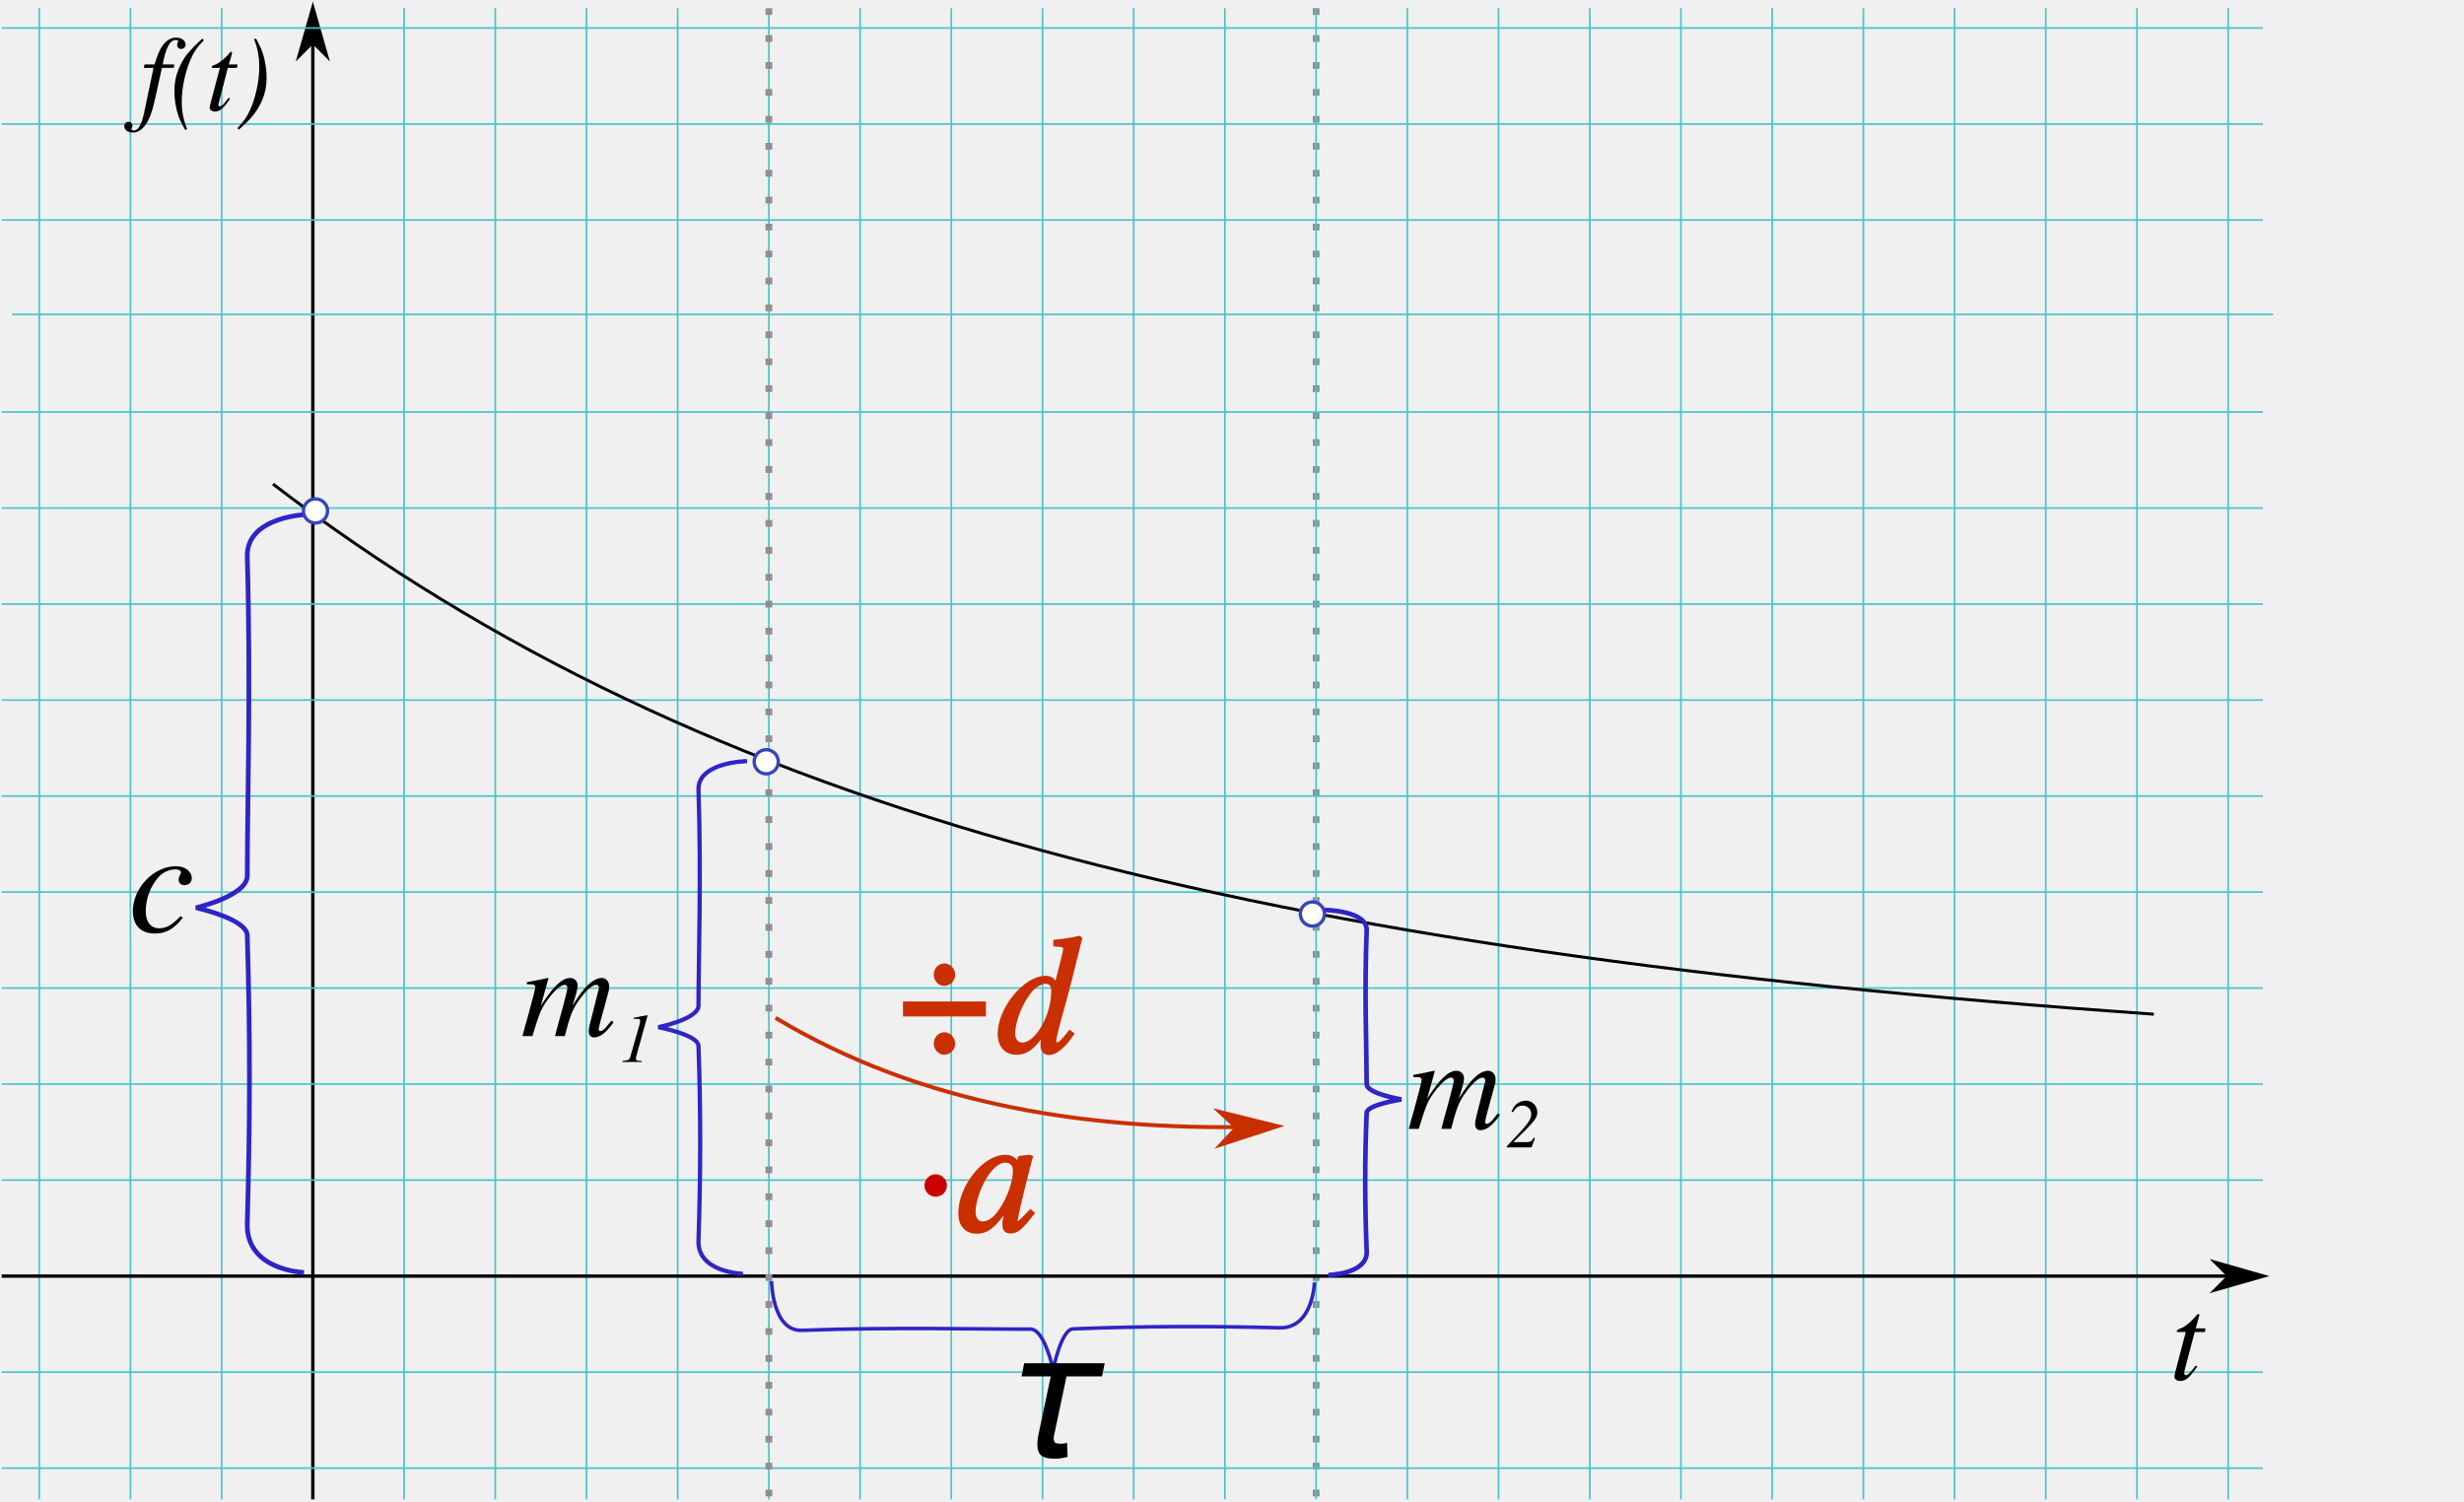
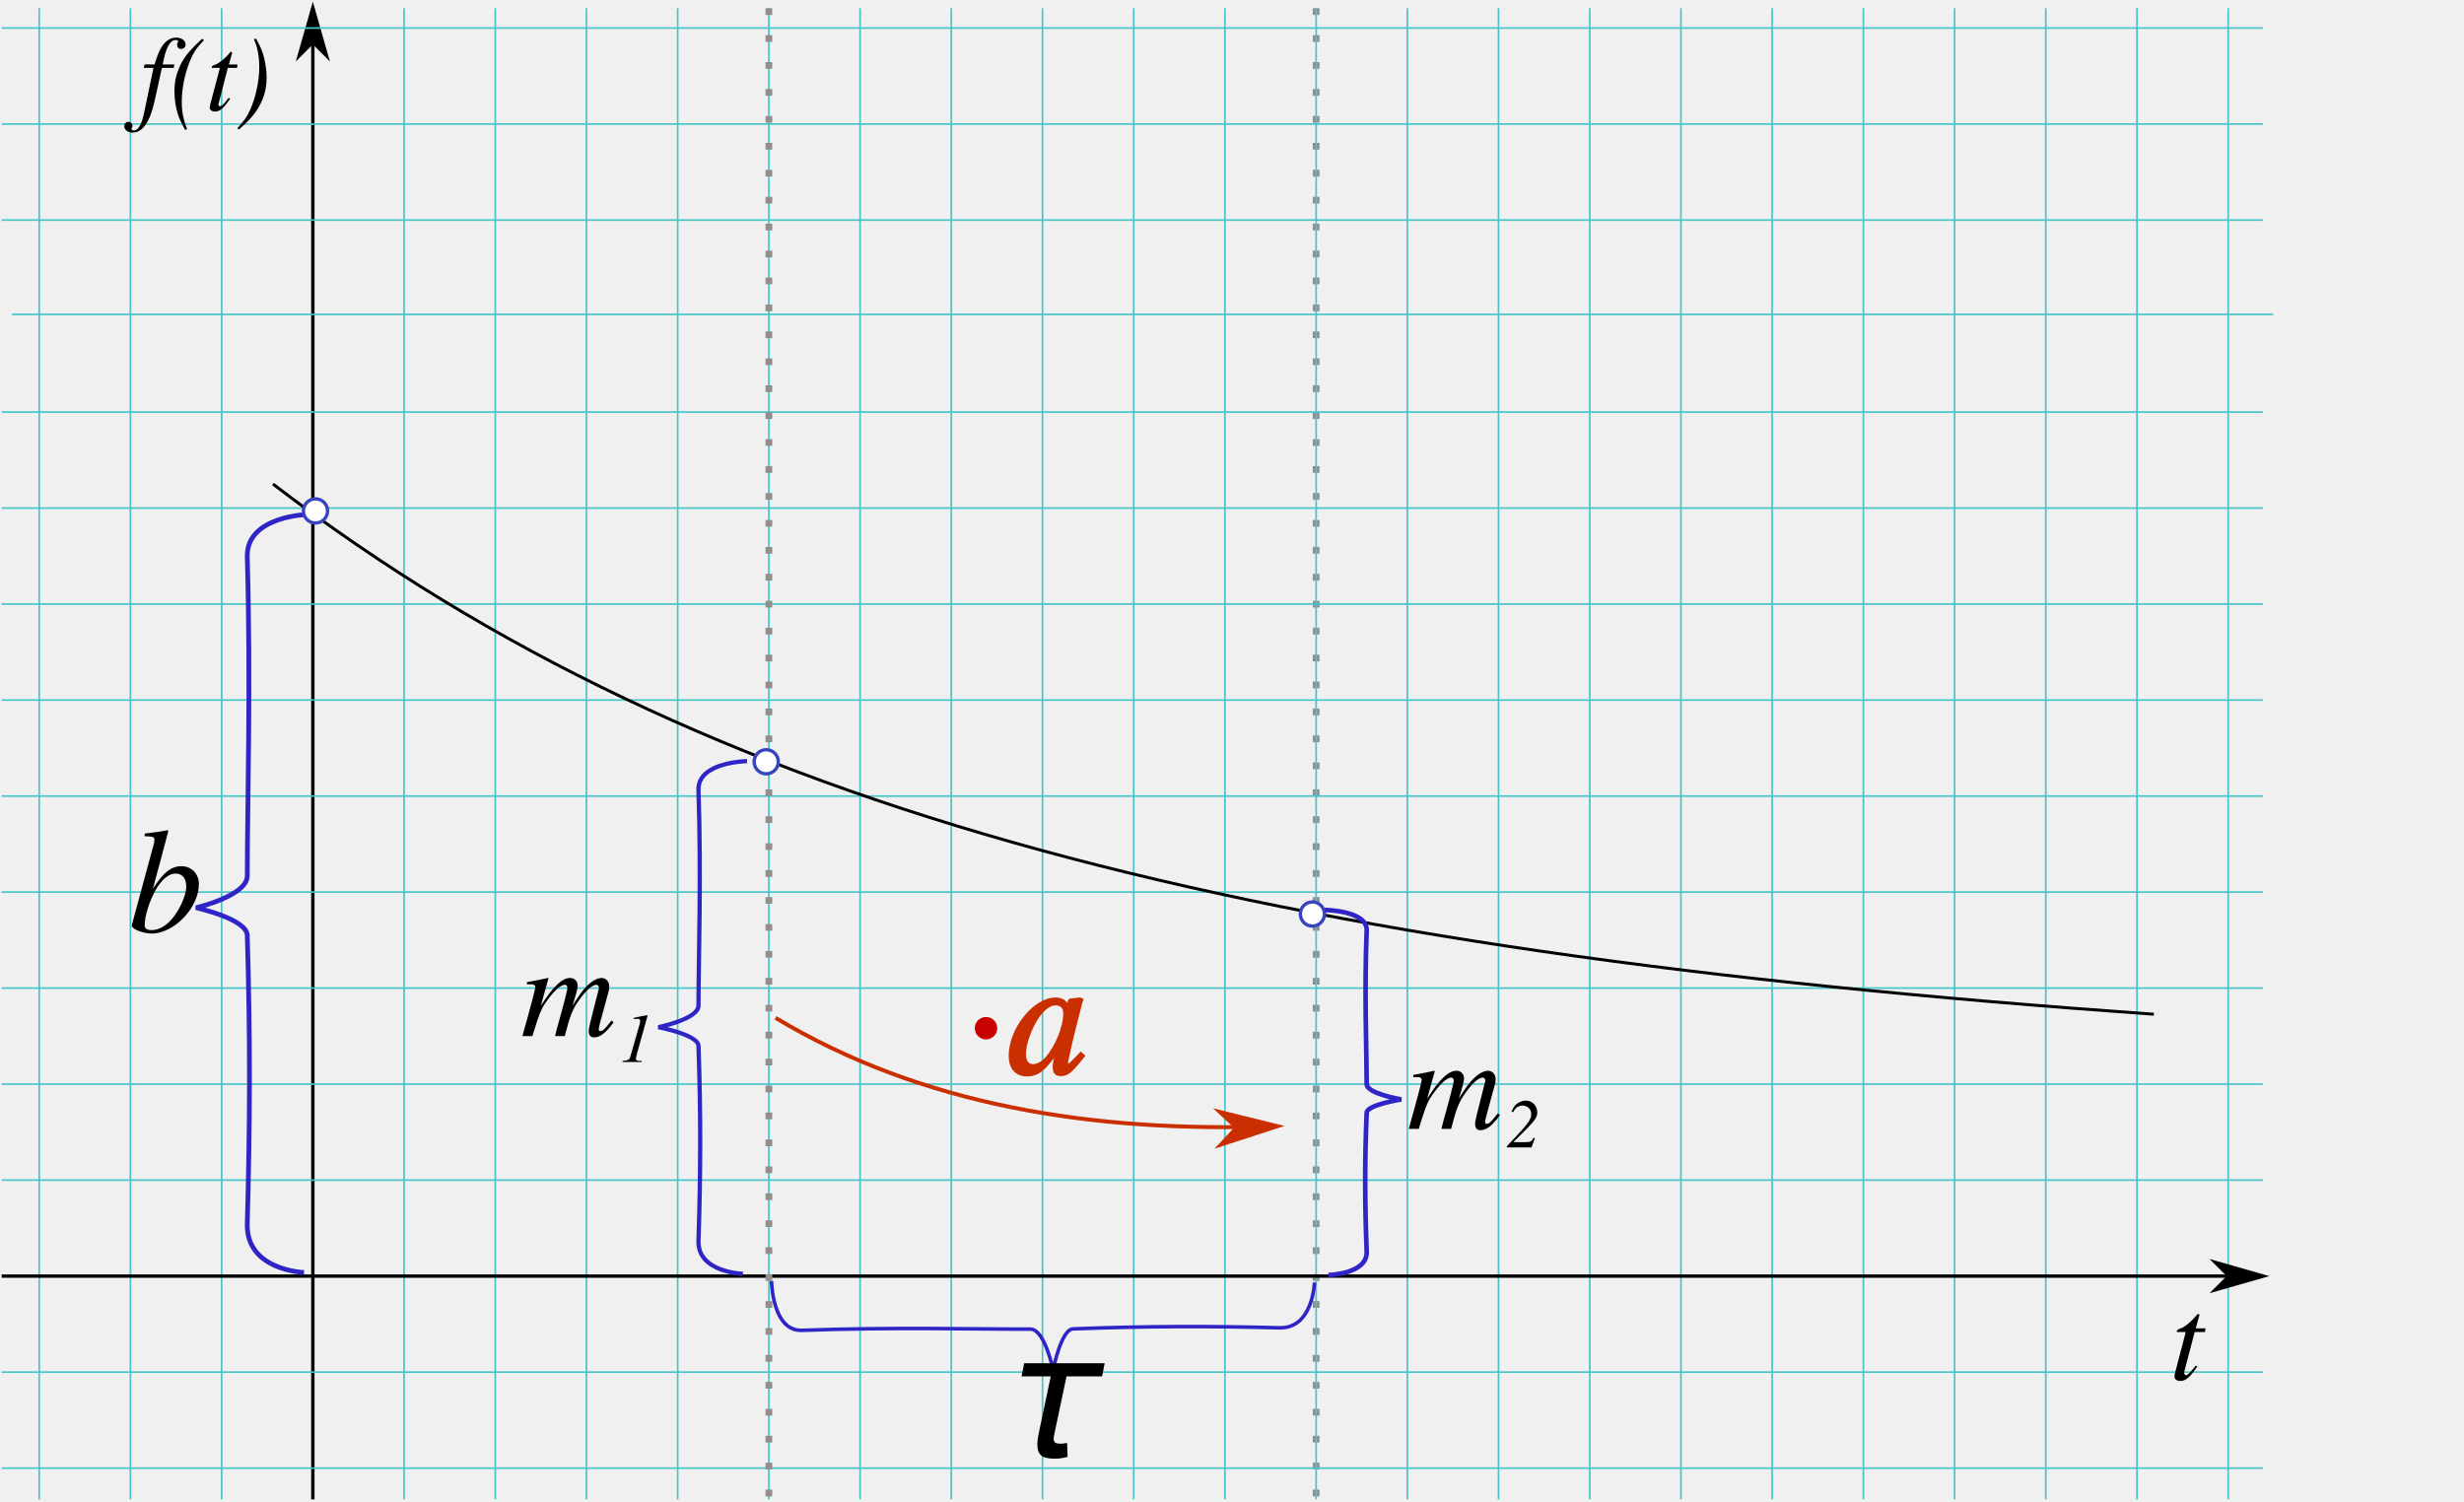
<svg xmlns="http://www.w3.org/2000/svg" width="146.361mm" height="89.167mm" viewBox="0 0 146.361 89.167" version="1.1" id="svg8">
  <defs id="defs2">
    <marker orient="auto" refY="0" refX="0" id="Arrow1Lstart" style="overflow:visible">
      <path id="path4824" d="M 0,0 5,-5 -12.5,0 5,5 Z" style="fill:#000000;fill-opacity:1;fill-rule:evenodd;stroke:#000000;stroke-width:1pt;stroke-opacity:1" transform="matrix(0.8,0,0,0.8,10,0)" />
    </marker>
    <marker style="overflow:visible" id="marker5132" refX="0" refY="0" orient="auto">
      <path transform="matrix(-0.8,0,0,-0.8,-10,0)" style="fill:#ca2f01;fill-opacity:1;fill-rule:evenodd;stroke:#ca2f01;stroke-width:1pt;stroke-opacity:1" d="M 0,0 5,-5 -12.5,0 5,5 Z" id="path5130" />
    </marker>
    <marker orient="auto" refY="0" refX="0" id="Arrow1Lend" style="overflow:visible">
      <path id="path4827" d="M 0,0 5,-5 -12.5,0 5,5 Z" style="fill:#000000;fill-opacity:1;fill-rule:evenodd;stroke:#000000;stroke-width:1pt;stroke-opacity:1" transform="matrix(-0.8,0,0,-0.8,-10,0)" />
    </marker>
    <marker orient="auto" refY="0" refX="0" id="Arrow1Lstart-3" style="overflow:visible">
      <path id="path4824-7" d="M 0,0 5,-5 -12.5,0 5,5 Z" style="fill:#938d8d;fill-opacity:1;fill-rule:evenodd;stroke:#938d8d;stroke-width:1pt;stroke-opacity:1" transform="matrix(0.8,0,0,0.8,10,0)" />
    </marker>
  </defs>
  <g id="layer1" transform="translate(-40.00298,-74.47591)">
    <path style="fill:none;stroke:#938d8d;stroke-width:0.4;stroke-linecap:butt;stroke-linejoin:miter;stroke-miterlimit:4;stroke-dasharray:0.4, 1.2;stroke-dashoffset:0;stroke-opacity:1" d="M 118.181,74.964 V 163.543" id="path815-7-4-5" />
    <path style="fill:none;stroke:#48c5c9;stroke-width:0.1;stroke-linecap:butt;stroke-linejoin:miter;stroke-miterlimit:4;stroke-dasharray:none;stroke-opacity:1" d="M 42.333,74.964 V 163.543" id="path815" />
    <path style="fill:none;stroke:#48c5c9;stroke-width:0.1;stroke-linecap:butt;stroke-linejoin:miter;stroke-miterlimit:4;stroke-dasharray:none;stroke-opacity:1" d="M 47.751,74.964 V 163.543" id="path815-3" />
    <path style="fill:none;stroke:#48c5c9;stroke-width:0.1;stroke-linecap:butt;stroke-linejoin:miter;stroke-miterlimit:4;stroke-dasharray:none;stroke-opacity:1" d="M 53.169,74.964 V 163.543" id="path815-6" />
    <path style="fill:none;stroke:#000000;stroke-width:0.2;stroke-linecap:butt;stroke-linejoin:miter;stroke-miterlimit:4;stroke-dasharray:none;stroke-opacity:1;marker-start:url(#Arrow1Lstart)" d="M 58.586,74.964 V 163.543" id="path815-7" />
    <path style="fill:none;stroke:#48c5c9;stroke-width:0.1;stroke-linecap:butt;stroke-linejoin:miter;stroke-miterlimit:4;stroke-dasharray:none;stroke-opacity:1" d="M 64.004,74.964 V 163.543" id="path815-5" />
    <path style="fill:none;stroke:#48c5c9;stroke-width:0.1;stroke-linecap:butt;stroke-linejoin:miter;stroke-miterlimit:4;stroke-dasharray:none;stroke-opacity:1" d="M 69.422,74.964 V 163.543" id="path815-35" />
    <path style="fill:none;stroke:#48c5c9;stroke-width:0.1;stroke-linecap:butt;stroke-linejoin:miter;stroke-miterlimit:4;stroke-dasharray:none;stroke-opacity:1" d="M 74.839,74.964 V 163.543" id="path815-62" />
    <path style="fill:none;stroke:#48c5c9;stroke-width:0.1;stroke-linecap:butt;stroke-linejoin:miter;stroke-miterlimit:4;stroke-dasharray:none;stroke-opacity:1" d="M 80.257,74.964 V 163.543" id="path815-9" />
    <path style="fill:none;stroke:#48c5c9;stroke-width:0.1;stroke-linecap:butt;stroke-linejoin:miter;stroke-miterlimit:4;stroke-dasharray:none;stroke-opacity:1" d="M 85.675,74.964 V 163.543" id="path815-1" />
    <path style="fill:none;stroke:#48c5c9;stroke-width:0.1;stroke-linecap:butt;stroke-linejoin:miter;stroke-miterlimit:4;stroke-dasharray:none;stroke-opacity:1" d="M 91.092,74.964 V 163.543" id="path815-2" />
    <path style="fill:none;stroke:#48c5c9;stroke-width:0.1;stroke-linecap:butt;stroke-linejoin:miter;stroke-miterlimit:4;stroke-dasharray:none;stroke-opacity:1" d="M 96.51,74.964 V 163.543" id="path815-70" />
    <path style="fill:none;stroke:#48c5c9;stroke-width:0.1;stroke-linecap:butt;stroke-linejoin:miter;stroke-miterlimit:4;stroke-dasharray:none;stroke-opacity:1" d="M 107.345,74.964 V 163.543" id="path815-93" />
    <path style="fill:none;stroke:#48c5c9;stroke-width:0.1;stroke-linecap:butt;stroke-linejoin:miter;stroke-miterlimit:4;stroke-dasharray:none;stroke-opacity:1" d="M 101.928,74.964 V 163.543" id="path815-60" />
    <path style="fill:none;stroke:#48c5c9;stroke-width:0.1;stroke-linecap:butt;stroke-linejoin:miter;stroke-miterlimit:4;stroke-dasharray:none;stroke-opacity:1" d="M 112.763,74.964 V 163.543" id="path815-626" />
    <path style="fill:none;stroke:#48c5c9;stroke-width:0.1;stroke-linecap:butt;stroke-linejoin:miter;stroke-miterlimit:4;stroke-dasharray:none;stroke-opacity:1" d="M 118.181,74.964 V 163.543" id="path815-18" />
    <path style="fill:none;stroke:#48c5c9;stroke-width:0.1;stroke-linecap:butt;stroke-linejoin:miter;stroke-miterlimit:4;stroke-dasharray:none;stroke-opacity:1" d="M 123.598,74.964 V 163.543" id="path815-79" />
    <path style="fill:none;stroke:#48c5c9;stroke-width:0.1;stroke-linecap:butt;stroke-linejoin:miter;stroke-miterlimit:4;stroke-dasharray:none;stroke-opacity:1" d="M 129.016,74.964 V 163.543" id="path815-20" />
    <path style="fill:none;stroke:#48c5c9;stroke-width:0.1;stroke-linecap:butt;stroke-linejoin:miter;stroke-miterlimit:4;stroke-dasharray:none;stroke-opacity:1" d="M 134.434,74.964 V 163.543" id="path815-23" />
    <path style="fill:none;stroke:#48c5c9;stroke-width:0.1;stroke-linecap:butt;stroke-linejoin:miter;stroke-miterlimit:4;stroke-dasharray:none;stroke-opacity:1" d="M 139.851,74.964 V 163.543" id="path815-75" />
    <path style="fill:none;stroke:#48c5c9;stroke-width:0.1;stroke-linecap:butt;stroke-linejoin:miter;stroke-miterlimit:4;stroke-dasharray:none;stroke-opacity:1" d="M 145.269,74.964 V 163.543" id="path815-92" />
    <path style="fill:none;stroke:#48c5c9;stroke-width:0.1;stroke-linecap:butt;stroke-linejoin:miter;stroke-miterlimit:4;stroke-dasharray:none;stroke-opacity:1" d="M 150.687,74.964 V 163.543" id="path815-28" />
    <path style="fill:none;stroke:#48c5c9;stroke-width:0.1;stroke-linecap:butt;stroke-linejoin:miter;stroke-miterlimit:4;stroke-dasharray:none;stroke-opacity:1" d="M 156.104,74.964 V 163.543" id="path815-97" />
    <path style="fill:none;stroke:#48c5c9;stroke-width:0.1;stroke-linecap:butt;stroke-linejoin:miter;stroke-miterlimit:4;stroke-dasharray:none;stroke-opacity:1" d="M 161.522,74.964 V 163.543" id="path815-36" />
    <path style="fill:none;stroke:#48c5c9;stroke-width:0.1;stroke-linecap:butt;stroke-linejoin:miter;stroke-miterlimit:4;stroke-dasharray:none;stroke-opacity:1" d="M 166.939,74.964 V 163.543" id="path815-12" />
    <path style="fill:none;stroke:#48c5c9;stroke-width:0.1;stroke-linecap:butt;stroke-linejoin:miter;stroke-miterlimit:4;stroke-dasharray:none;stroke-opacity:1" d="M 172.357,74.964 V 163.543" id="path815-931" />
    <path style="fill:none;stroke:#48c5c9;stroke-width:0.1;stroke-linecap:butt;stroke-linejoin:miter;stroke-miterlimit:4;stroke-dasharray:none;stroke-opacity:1" d="M 40.103,161.685 H 174.416" id="path4677" />
    <path style="fill:none;stroke:#48c5c9;stroke-width:0.1;stroke-linecap:butt;stroke-linejoin:miter;stroke-miterlimit:4;stroke-dasharray:none;stroke-opacity:1" d="M 40.103,81.844 H 174.416" id="path4677-9" />
    <path style="fill:none;stroke:#48c5c9;stroke-width:0.1;stroke-linecap:butt;stroke-linejoin:miter;stroke-miterlimit:4;stroke-dasharray:none;stroke-opacity:1" d="M 40.103,87.547 H 174.416" id="path4677-4" />
    <path style="fill:none;stroke:#48c5c9;stroke-width:0.1;stroke-linecap:butt;stroke-linejoin:miter;stroke-miterlimit:4;stroke-dasharray:none;stroke-opacity:1" d="m 40.103,138.873 c 44.771,0 89.542,0 134.313,0" id="path4677-7" />
    <path style="fill:none;stroke:#48c5c9;stroke-width:0.1;stroke-linecap:butt;stroke-linejoin:miter;stroke-miterlimit:4;stroke-dasharray:none;stroke-opacity:1" d="M 40.103,98.953 H 174.416" id="path4677-8" />
    <path style="fill:none;stroke:#48c5c9;stroke-width:0.1;stroke-linecap:butt;stroke-linejoin:miter;stroke-miterlimit:4;stroke-dasharray:none;stroke-opacity:1" d="M 40.103,104.656 H 174.416" id="path4677-45" />
    <path style="fill:none;stroke:#48c5c9;stroke-width:0.1;stroke-linecap:butt;stroke-linejoin:miter;stroke-miterlimit:4;stroke-dasharray:none;stroke-opacity:1" d="M 40.103,110.358 H 174.416" id="path4677-0" />
    <path style="fill:none;stroke:#48c5c9;stroke-width:0.1;stroke-linecap:butt;stroke-linejoin:miter;stroke-miterlimit:4;stroke-dasharray:none;stroke-opacity:1" d="M 40.103,116.061 H 174.416" id="path4677-3" />
    <path style="fill:none;stroke:#48c5c9;stroke-width:0.1;stroke-linecap:butt;stroke-linejoin:miter;stroke-miterlimit:4;stroke-dasharray:none;stroke-opacity:1" d="M 40.103,121.764 H 174.416" id="path4677-6" />
    <path style="fill:none;stroke:#48c5c9;stroke-width:0.1;stroke-linecap:butt;stroke-linejoin:miter;stroke-miterlimit:4;stroke-dasharray:none;stroke-opacity:1" d="M 40.103,127.467 H 174.416" id="path4677-1" />
    <path style="fill:none;stroke:#48c5c9;stroke-width:0.1;stroke-linecap:butt;stroke-linejoin:miter;stroke-miterlimit:4;stroke-dasharray:none;stroke-opacity:1" d="M 40.103,133.17 H 174.416" id="path4677-06" />
    <path style="fill:none;stroke:#48c5c9;stroke-width:0.1;stroke-linecap:butt;stroke-linejoin:miter;stroke-miterlimit:4;stroke-dasharray:none;stroke-opacity:1" d="M 40.72,93.151 H 175.032" id="path4677-32" />
    <path style="fill:none;stroke:#48c5c9;stroke-width:0.1;stroke-linecap:butt;stroke-linejoin:miter;stroke-miterlimit:4;stroke-dasharray:none;stroke-opacity:1" d="M 40.103,144.576 H 174.416" id="path4677-061" />
    <path style="fill:none;stroke:#000000;stroke-width:0.2;stroke-linecap:butt;stroke-linejoin:miter;stroke-miterlimit:4;stroke-dasharray:none;stroke-opacity:1;marker-end:url(#Arrow1Lend)" d="M 40.103,150.279 H 174.416" id="path4677-5" />
    <path style="fill:none;stroke:#48c5c9;stroke-width:0.1;stroke-linecap:butt;stroke-linejoin:miter;stroke-miterlimit:4;stroke-dasharray:none;stroke-opacity:1" d="M 40.103,155.982 H 174.416" id="path4677-54" />
    <path style="fill:none;stroke:#48c5c9;stroke-width:0.1;stroke-linecap:butt;stroke-linejoin:miter;stroke-miterlimit:4;stroke-dasharray:none;stroke-opacity:1" d="M 40.103,76.141 H 174.416" id="path4677-76" />
    <text xml:space="preserve" style="font-style:normal;font-variant:normal;font-weight:normal;font-stretch:normal;font-size:6.381px;line-height:1.25;font-family:Grey;-inkscape-font-specification:Grey;letter-spacing:0px;word-spacing:0px;fill:#000000;fill-opacity:1;stroke:none;stroke-width:0.16" x="48.323" y="81.04" id="text5204">
      <tspan id="tspan5202" x="48.323" y="81.04" style="stroke-width:0.16;-inkscape-font-specification:'times Italic';font-family:times;font-weight:normal;font-style:italic;font-stretch:normal;font-variant:normal">f(t)</tspan>
    </text>
    <text xml:space="preserve" style="font-style:normal;font-variant:normal;font-weight:normal;font-stretch:normal;font-size:7.121px;line-height:1.25;font-family:Grey;-inkscape-font-specification:Grey;letter-spacing:0px;word-spacing:0px;fill:#000000;fill-opacity:1;stroke:none;stroke-width:0.178" x="168.899" y="156.431" id="text5208">
      <tspan id="tspan5206" x="168.899" y="156.431" style="stroke-width:0.178;-inkscape-font-specification:'times Italic';font-family:times;font-weight:normal;font-style:italic;font-stretch:normal;font-variant:normal">t</tspan>
    </text>
    <path style="fill:none;stroke:#000000;stroke-width:0.178px;stroke-linecap:butt;stroke-linejoin:miter;stroke-opacity:1" d="m 56.218,103.229 c 25.815,19.746 58.524,27.746 111.722,31.494" id="path5242" />
    <circle style="opacity:1;fill:#ffffff;fill-opacity:1;stroke:#3745bc;stroke-width:0.2;stroke-linecap:square;stroke-linejoin:round;stroke-miterlimit:4;stroke-dasharray:none;stroke-dashoffset:0;stroke-opacity:1" id="path5210-9" cx="117.96" cy="128.77" r="0.717" />
    <path style="fill:none;stroke:#938d8d;stroke-width:0.4;stroke-linecap:butt;stroke-linejoin:miter;stroke-miterlimit:4;stroke-dasharray:0.4, 1.2;stroke-dashoffset:0;stroke-opacity:1" d="M 85.675,74.964 V 163.543" id="path815-7-4" />
    <circle style="opacity:1;fill:#ffffff;fill-opacity:1;stroke:#3745bc;stroke-width:0.2;stroke-linecap:square;stroke-linejoin:round;stroke-miterlimit:4;stroke-dasharray:none;stroke-dashoffset:0;stroke-opacity:1" id="path5210" cx="85.516" cy="119.726" r="0.717" />
    <path style="fill:none;stroke:#2f24c5;stroke-width:0.282;stroke-linecap:butt;stroke-linejoin:miter;stroke-miterlimit:4;stroke-dasharray:none;stroke-dashoffset:0;stroke-opacity:1" d="m 58.063,150.063 c 0,0 -3.452,-0.105 -3.372,-2.902 0.162,-5.683 0.184,-11.198 0,-17.124 -0.031,-0.984 -3.046,-1.64 -3.046,-1.64 0,0 3.045,-0.702 3.046,-1.892 0.003,-4.07 0.217,-11.422 0,-18.949 -0.071,-2.467 3.686,-2.529 3.686,-2.529 v 0 0" id="path5858" />
    <path style="fill:none;stroke:#2f24c5;stroke-width:0.252;stroke-linecap:butt;stroke-linejoin:miter;stroke-miterlimit:4;stroke-dasharray:none;stroke-dashoffset:0;stroke-opacity:1" d="m 84.134,150.142 c 0,0 -2.703,-0.071 -2.641,-1.962 0.127,-3.842 0.144,-7.572 0,-11.579 -0.024,-0.665 -2.385,-1.109 -2.385,-1.109 0,0 2.384,-0.475 2.385,-1.28 0.003,-2.752 0.17,-7.723 0,-12.813 -0.056,-1.668 2.886,-1.71 2.886,-1.71 v 0 0" id="path5858-4" />
    <path style="fill:none;stroke:#2f24c5;stroke-width:0.276;stroke-linecap:butt;stroke-linejoin:miter;stroke-miterlimit:4;stroke-dasharray:none;stroke-dashoffset:0;stroke-opacity:1" d="m 118.907,150.216 c 0,0 2.331,-0.051 2.277,-1.397 -0.109,-2.737 -0.124,-5.393 0,-8.246 0.021,-0.474 2.056,-0.79 2.056,-0.79 0,0 -2.056,-0.338 -2.056,-0.911 -0.002,-1.96 -0.147,-5.5 0,-9.125 0.048,-1.188 -2.488,-1.218 -2.488,-1.218 v 0 0" id="path5858-43" />
    <text xml:space="preserve" style="font-style:normal;font-variant:normal;font-weight:normal;font-stretch:normal;font-size:8.851px;line-height:1.25;font-family:Grey;-inkscape-font-specification:Grey;letter-spacing:0px;word-spacing:0px;fill:#000000;fill-opacity:1;stroke:none;stroke-width:0.221" x="47.628" y="129.839" id="text929">
-       <tspan id="tspan927" x="47.628" y="129.839" style="font-style:italic;font-variant:normal;font-weight:normal;font-stretch:normal;font-family:times;-inkscape-font-specification:'times Italic';stroke-width:0.221">c</tspan>
+       <tspan id="tspan927" x="47.628" y="129.839" style="font-style:italic;font-variant:normal;font-weight:normal;font-stretch:normal;font-family:times;-inkscape-font-specification:'times Italic';stroke-width:0.221">b</tspan>
    </text>
    <g id="g1219" transform="translate(3.36713,11.04495)">
      <text id="text933" y="124.976" x="67.573" style="font-style:normal;font-variant:normal;font-weight:normal;font-stretch:normal;font-size:7.805px;line-height:1.25;font-family:Grey;-inkscape-font-specification:Grey;letter-spacing:0px;word-spacing:0px;fill:#000000;fill-opacity:1;stroke:none;stroke-width:0.195" xml:space="preserve">
        <tspan style="font-style:italic;font-variant:normal;font-weight:normal;font-stretch:normal;font-family:times;-inkscape-font-specification:'times Italic';stroke-width:0.195" y="124.976" x="67.573" id="tspan931">m</tspan>
      </text>
      <text id="text937" y="126.515" x="73.412" style="font-style:normal;font-variant:normal;font-weight:normal;font-stretch:normal;font-size:4.111px;line-height:1.25;font-family:Grey;-inkscape-font-specification:Grey;letter-spacing:0px;word-spacing:0px;fill:#000000;fill-opacity:1;stroke:none;stroke-width:0.103" xml:space="preserve">
        <tspan style="font-style:italic;font-variant:normal;font-weight:normal;font-stretch:normal;font-family:times;-inkscape-font-specification:'times Italic';stroke-width:0.103" y="126.515" x="73.412" id="tspan935">1</tspan>
      </text>
    </g>
    <g id="g1225" transform="translate(-0.7293713,10.73661)">
      <text id="text941" y="130.795" x="124.322" style="font-style:normal;font-variant:normal;font-weight:normal;font-stretch:normal;font-size:7.805px;line-height:1.25;font-family:Grey;-inkscape-font-specification:Grey;letter-spacing:0px;word-spacing:0px;fill:#000000;fill-opacity:1;stroke:none;stroke-width:0.195" xml:space="preserve">
        <tspan style="font-style:italic;font-variant:normal;font-weight:normal;font-stretch:normal;font-family:times;-inkscape-font-specification:'times Italic';stroke-width:0.195" y="130.795" x="124.322" id="tspan939">m</tspan>
      </text>
      <text id="text945" y="131.896" x="130.187" style="font-style:normal;font-variant:normal;font-weight:normal;font-stretch:normal;font-size:4.111px;line-height:1.25;font-family:Grey;-inkscape-font-specification:Grey;letter-spacing:0px;word-spacing:0px;fill:#000000;fill-opacity:1;stroke:none;stroke-width:0.103" xml:space="preserve">
        <tspan style="font-style:italic;font-variant:normal;font-weight:normal;font-stretch:normal;font-family:times;-inkscape-font-specification:'times Italic';stroke-width:0.103" y="131.896" x="130.187" id="tspan943">2</tspan>
      </text>
    </g>
-     <text xml:space="preserve" style="font-style:normal;font-variant:normal;font-weight:normal;font-stretch:normal;font-size:9.569px;line-height:1.25;font-family:Grey;-inkscape-font-specification:Grey;letter-spacing:0px;word-spacing:0px;fill:#ca2f01;fill-opacity:1;stroke:#ca2f01;stroke-width:0.24;stroke-miterlimit:4;stroke-dasharray:none;stroke-opacity:1" x="95.378" y="133.412" id="text971" transform="scale(0.9745483,1.026116)">
-       <tspan id="tspan969" x="95.378" y="133.412" style="fill:#ca2f01;fill-opacity:1;stroke:#ca2f01;stroke-width:0.24;stroke-miterlimit:4;stroke-dasharray:none;stroke-opacity:1;-inkscape-font-specification:'times Italic';font-family:times;font-weight:normal;font-style:italic;font-stretch:normal;font-variant:normal">÷d</tspan>
-     </text>
    <path style="fill:none;fill-opacity:1;stroke:#ca2f01;stroke-width:0.237;stroke-linecap:butt;stroke-linejoin:miter;stroke-miterlimit:4;stroke-dasharray:none;stroke-opacity:1;marker-end:url(#marker5132)" d="m 86.069,134.938 c 8.588,5.161 18.723,6.836 29.777,6.438" id="path973" />
    <path style="fill:none;stroke:#2f24c5;stroke-width:0.213;stroke-linecap:butt;stroke-linejoin:miter;stroke-miterlimit:4;stroke-dasharray:none;stroke-dashoffset:0;stroke-opacity:1" d="m 118.083,150.655 c 0,0 -0.081,2.748 -2.083,2.695 -4.069,-0.107 -8.019,-0.104 -12.263,0.065 -0.704,0.028 -1.179,2.43 -1.179,2.43 0,0 -0.498,-2.42 -1.351,-2.417 -2.914,0.013 -8.179,-0.13 -13.57,0.072 -1.766,0.066 -1.806,-2.924 -1.806,-2.924 v 0 0" id="path5858-3" />
    <text xml:space="preserve" style="font-style:normal;font-variant:normal;font-weight:normal;font-stretch:normal;font-size:10.583px;line-height:1.25;font-family:Grey;-inkscape-font-specification:Grey;letter-spacing:0px;word-spacing:0px;fill:#000000;fill-opacity:1;stroke:none;stroke-width:0.265" x="100.463" y="160.998" id="text1004">
      <tspan id="tspan1002" x="100.463" y="160.998" style="stroke-width:0.265">𝜏</tspan>
    </text>
    <circle style="opacity:1;fill:#ffffff;fill-opacity:1;stroke:#3745bc;stroke-width:0.2;stroke-linecap:square;stroke-linejoin:round;stroke-miterlimit:4;stroke-dasharray:none;stroke-dashoffset:0;stroke-opacity:1" id="path5210-3" cx="58.743" cy="104.827" r="0.717" />
-     <text xml:space="preserve" style="font-style:normal;font-variant:normal;font-weight:normal;font-stretch:normal;font-size:9.569px;line-height:1.25;font-family:Grey;-inkscape-font-specification:Grey;letter-spacing:0px;word-spacing:0px;fill:#ca2f01;fill-opacity:1;stroke:#ca2f01;stroke-width:0.24;stroke-miterlimit:4;stroke-dasharray:none;stroke-opacity:1" x="99.422" y="143.771" id="text971-3" transform="scale(0.9745483,1.026116)">
-       <tspan id="tspan969-6" x="99.422" y="143.771" style="fill:#ca2f01;fill-opacity:1;stroke:#ca2f01;stroke-width:0.24;stroke-miterlimit:4;stroke-dasharray:none;stroke-opacity:1;-inkscape-font-specification:'times Italic';font-family:times;font-weight:normal;font-style:italic;font-stretch:normal;font-variant:normal">a</tspan>
-     </text>
-     <path style="opacity:1;fill:#ca0101;fill-opacity:1;stroke:none;stroke-width:0.014;stroke-linecap:square;stroke-linejoin:round;stroke-miterlimit:4;stroke-dasharray:none;stroke-dashoffset:0;stroke-opacity:1" id="path1180" d="m 96.214,144.68 a 0.668,0.667 0 0 1 -0.414,0.847 0.668,0.667 0 0 1 -0.849,-0.414 0.668,0.667 0 0 1 0.414,-0.847 0.668,0.667 0 0 1 0.849,0.414" />
+     <g id="g2649" transform="translate(2.990105,-9.344078)">
+       <text transform="scale(0.9745483,1.026116)" id="text971-3" y="143.771" x="99.422" style="font-style:normal;font-variant:normal;font-weight:normal;font-stretch:normal;font-size:9.569px;line-height:1.25;font-family:Grey;-inkscape-font-specification:Grey;letter-spacing:0px;word-spacing:0px;fill:#ca2f01;fill-opacity:1;stroke:#ca2f01;stroke-width:0.24;stroke-miterlimit:4;stroke-dasharray:none;stroke-opacity:1" xml:space="preserve">
+         <tspan style="font-style:italic;font-variant:normal;font-weight:normal;font-stretch:normal;font-family:times;-inkscape-font-specification:'times Italic';fill:#ca2f01;fill-opacity:1;stroke:#ca2f01;stroke-width:0.24;stroke-miterlimit:4;stroke-dasharray:none;stroke-opacity:1" y="143.771" x="99.422" id="tspan969-6">a</tspan>
+       </text>
+       <path d="m 96.214,144.68 a 0.668,0.667 0 0 1 -0.414,0.847 0.668,0.667 0 0 1 -0.849,-0.414 0.668,0.667 0 0 1 0.414,-0.847 0.668,0.667 0 0 1 0.849,0.414" id="path1180" style="opacity:1;fill:#ca0101;fill-opacity:1;stroke:none;stroke-width:0.014;stroke-linecap:square;stroke-linejoin:round;stroke-miterlimit:4;stroke-dasharray:none;stroke-dashoffset:0;stroke-opacity:1" />
+     </g>
  </g>
</svg>
